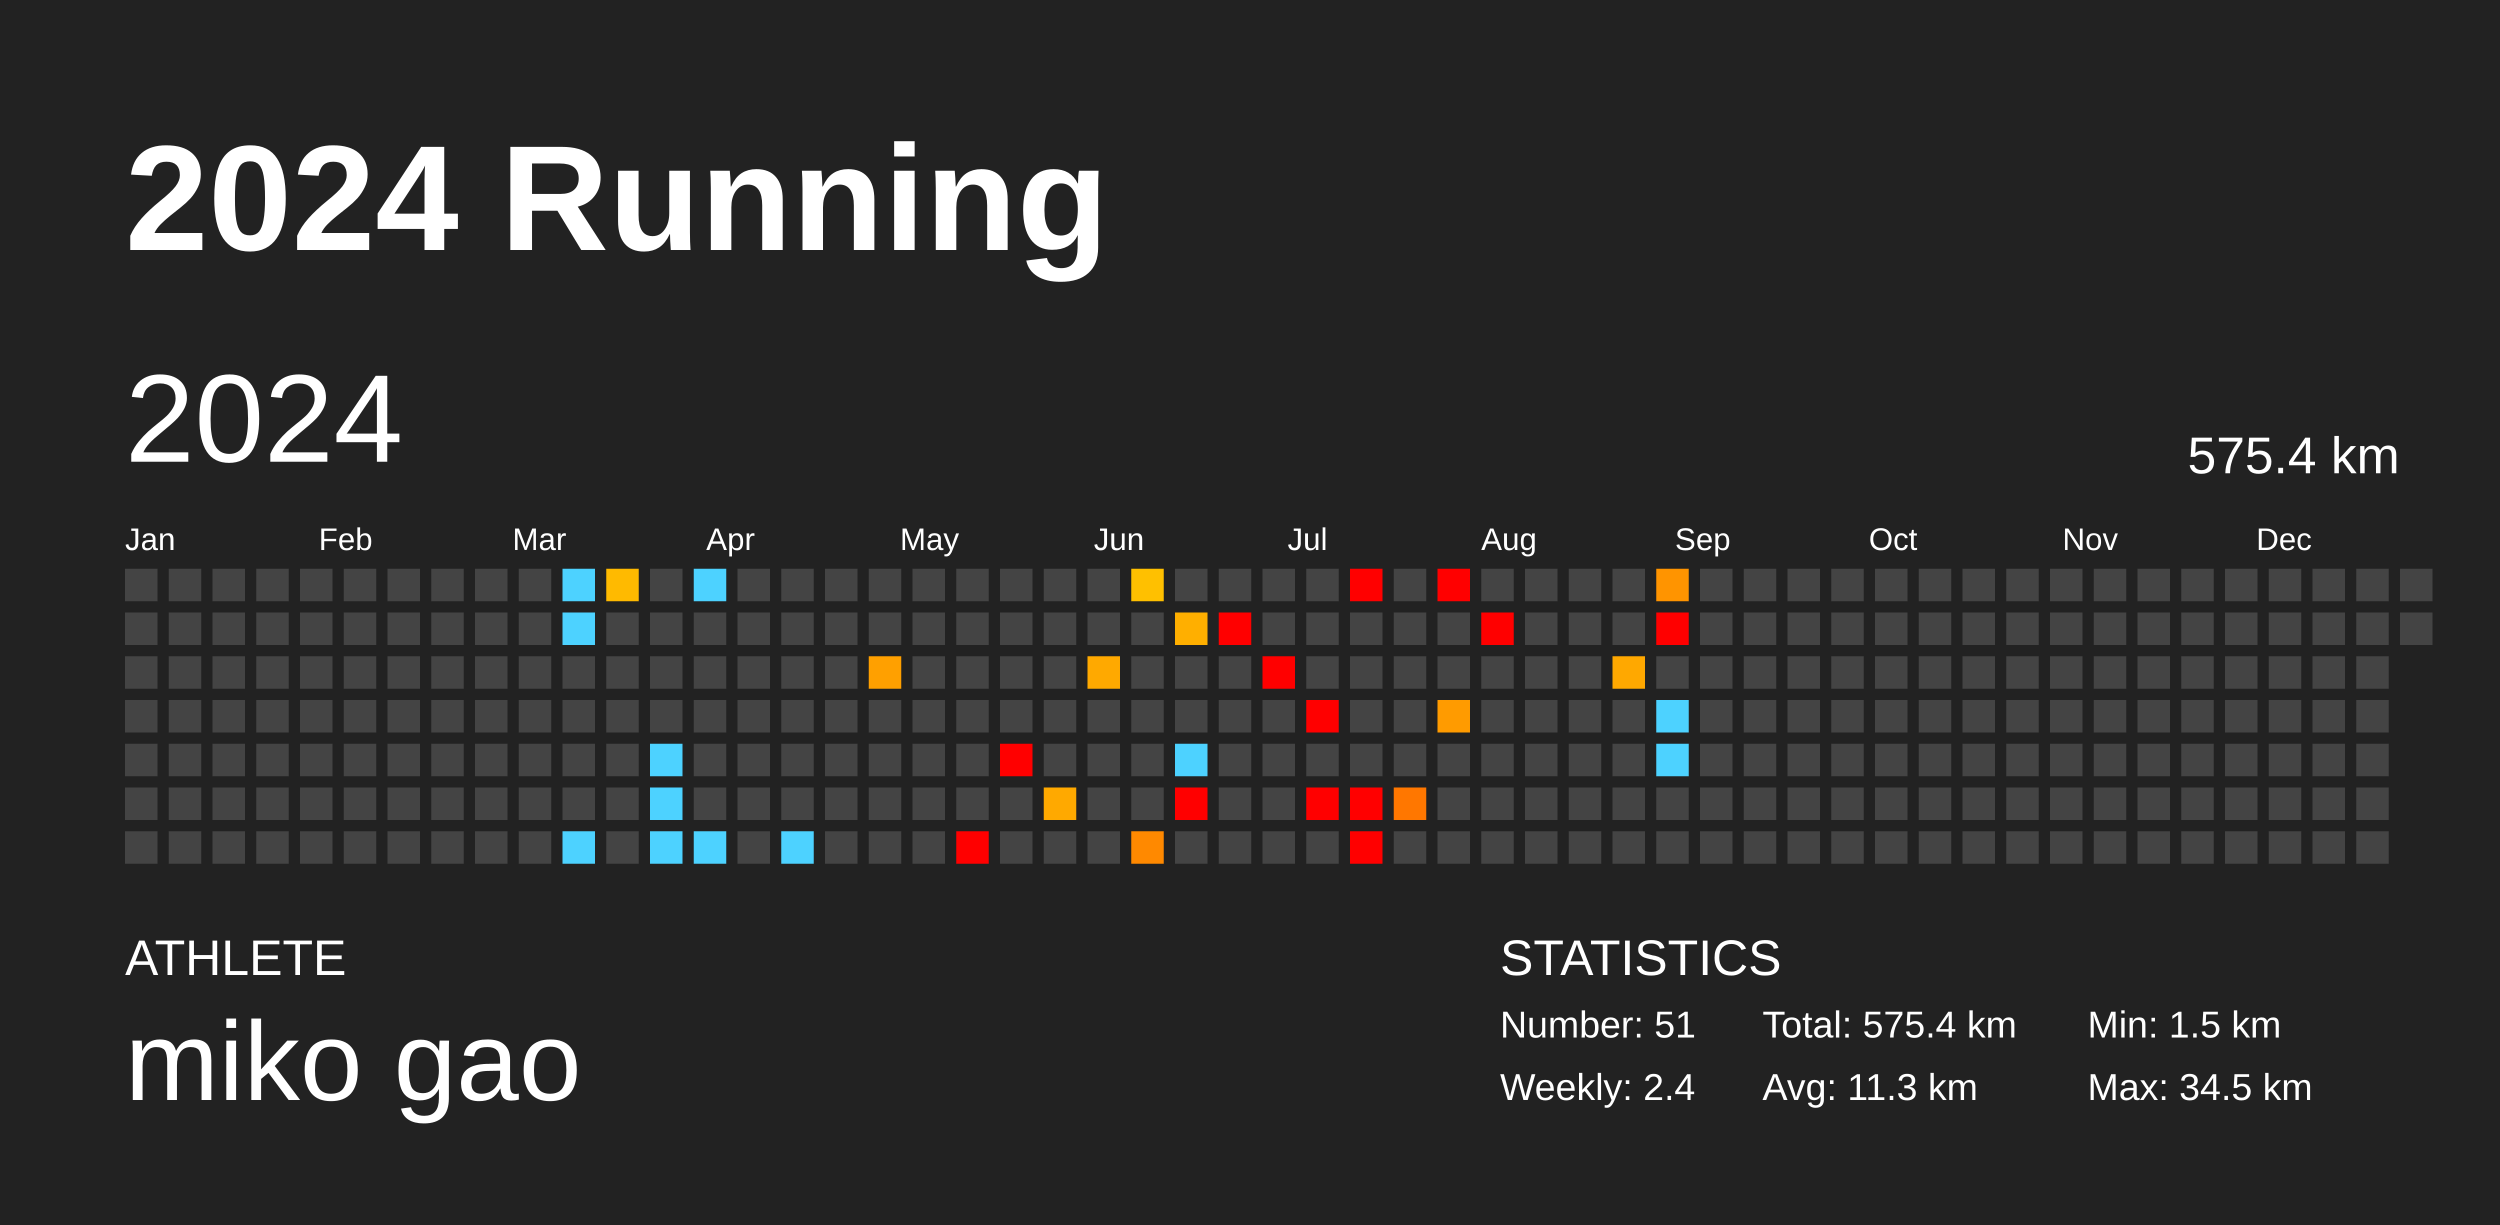
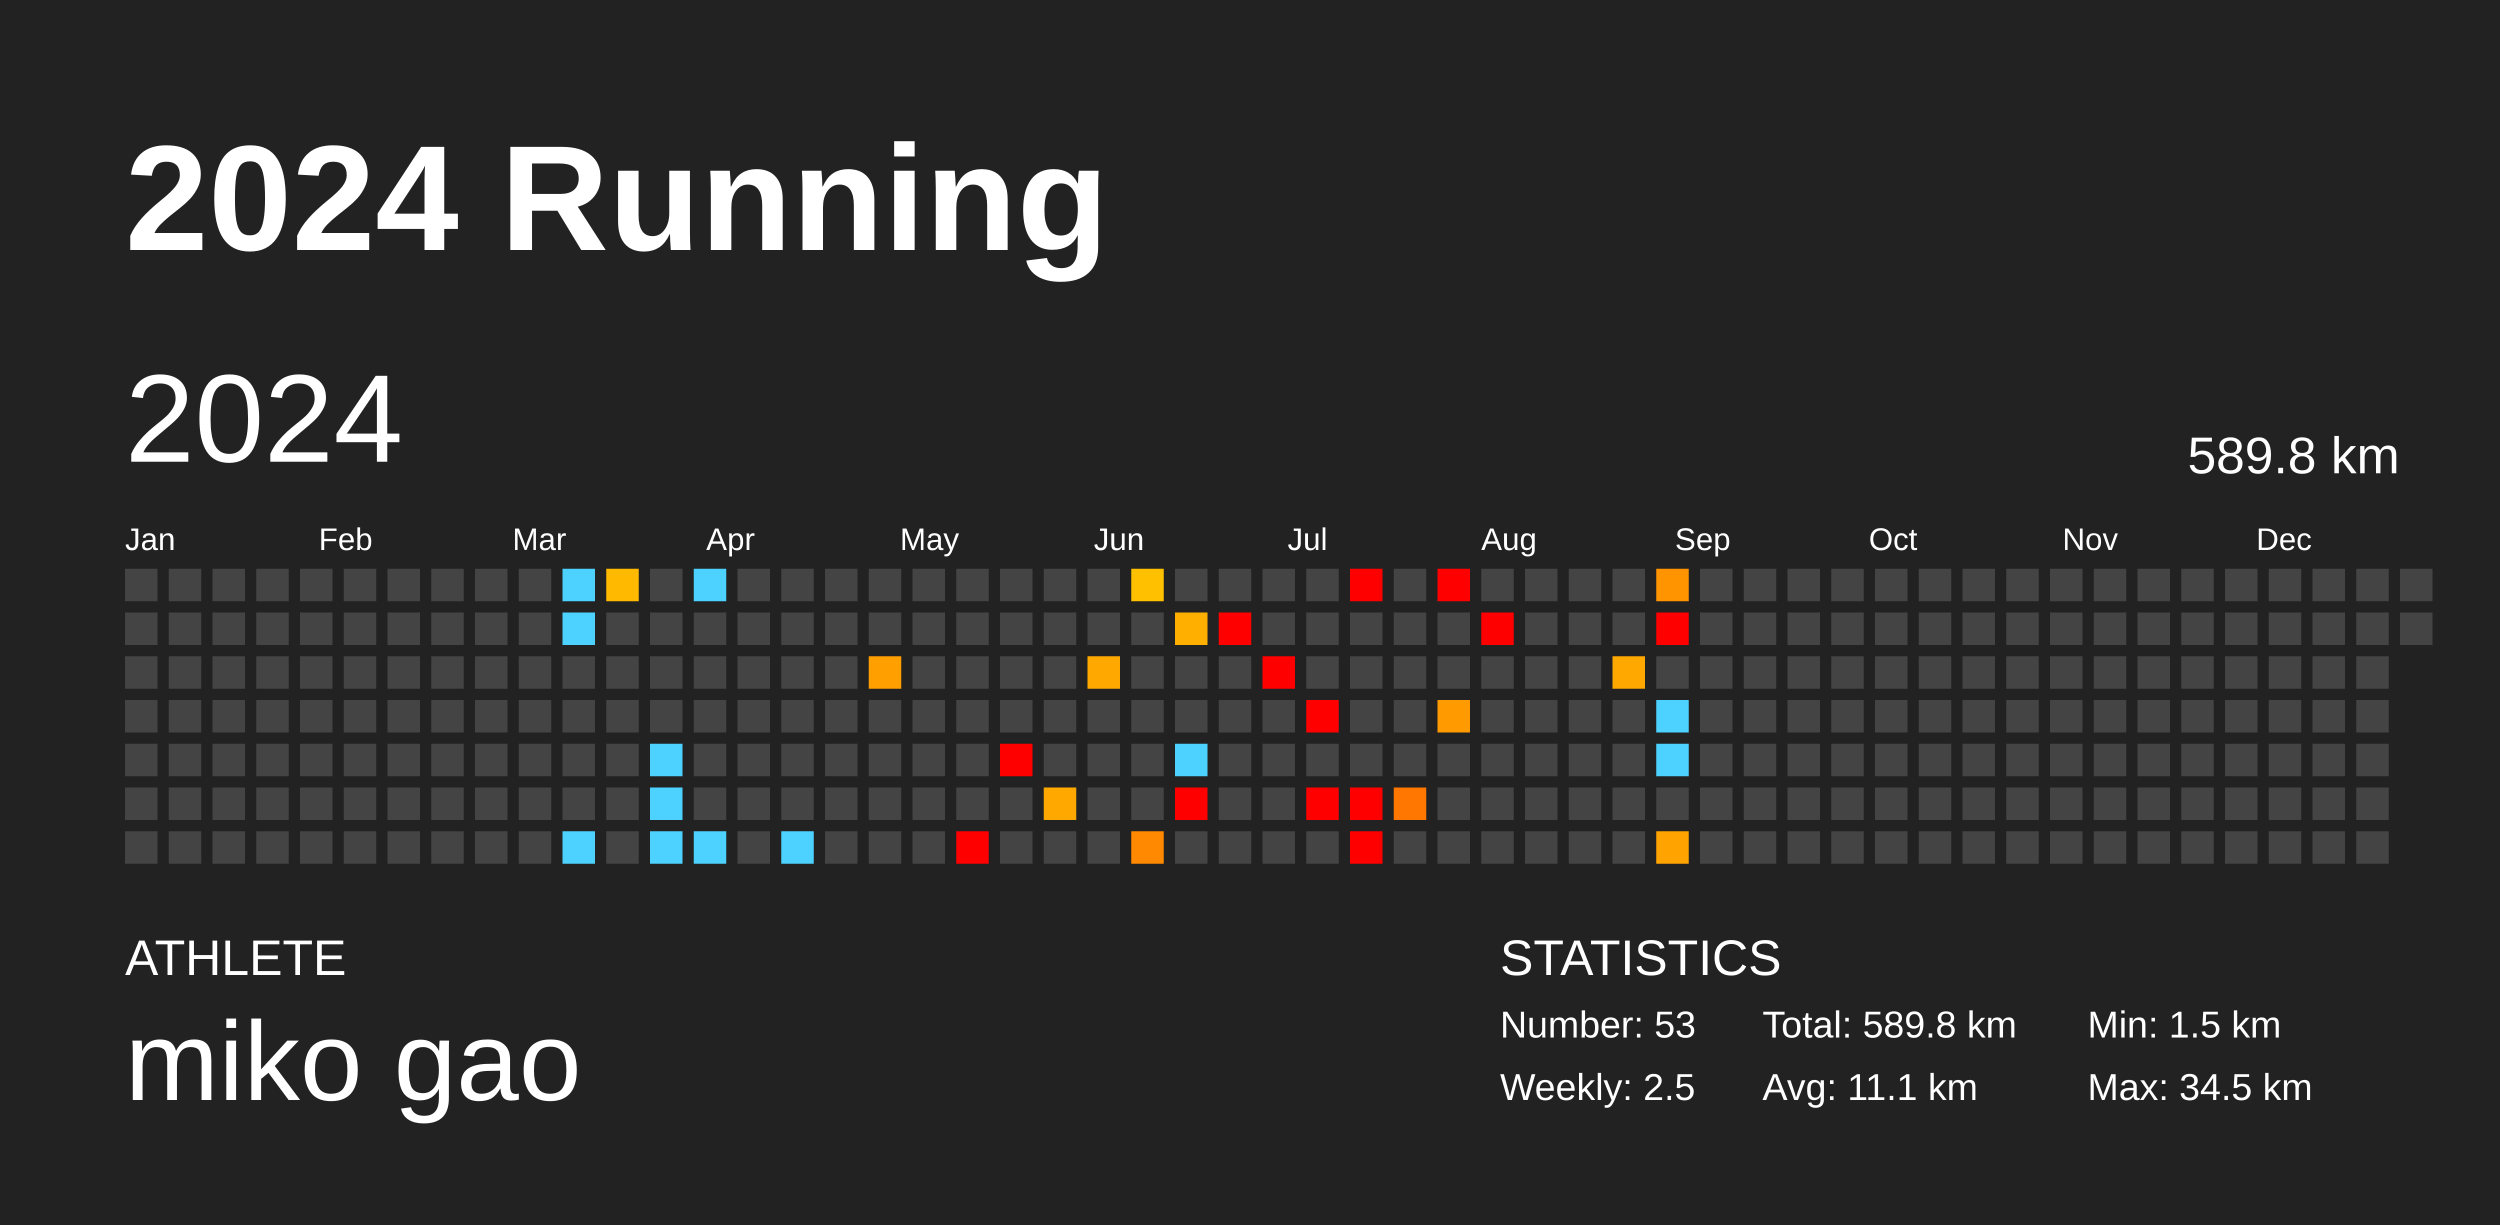
<svg xmlns="http://www.w3.org/2000/svg" baseProfile="full" height="98mm" version="1.1" viewBox="0,0,200,98" width="200mm">
  <defs />
  <rect fill="#222222" height="98" width="200" x="0" y="0" />
  <text fill="#FFFFFF" style="font-size:12px; font-family:Arial; font-weight:bold;" x="10" y="20">2024 Running</text>
  <text fill="#FFFFFF" style="font-size:4px; font-family:Arial" x="10" y="78">ATHLETE</text>
  <text fill="#FFFFFF" style="font-size:9px; font-family:Arial" x="10" y="88">miko gao</text>
  <text fill="#FFFFFF" style="font-size:4px; font-family:Arial" x="120" y="78">STATISTICS</text>
-   <text fill="#FFFFFF" style="font-size:3px; font-family:Arial" x="120" y="83">Number: 51</text>
-   <text fill="#FFFFFF" style="font-size:3px; font-family:Arial" x="120" y="88">Weekly: 2.4</text>
-   <text fill="#FFFFFF" style="font-size:3px; font-family:Arial" x="141" y="83">Total: 575.4 km</text>
-   <text fill="#FFFFFF" style="font-size:3px; font-family:Arial" x="141" y="88">Avg: 11.3 km</text>
+   <text fill="#FFFFFF" style="font-size:3px; font-family:Arial" x="120" y="83">Number: 53</text>
+   <text fill="#FFFFFF" style="font-size:3px; font-family:Arial" x="120" y="88">Weekly: 2.5</text>
+   <text fill="#FFFFFF" style="font-size:3px; font-family:Arial" x="141" y="83">Total: 589.8 km</text>
+   <text fill="#FFFFFF" style="font-size:3px; font-family:Arial" x="141" y="88">Avg: 11.1 km</text>
  <text fill="#FFFFFF" style="font-size:3px; font-family:Arial" x="167" y="83">Min: 1.5 km</text>
  <text fill="#FFFFFF" style="font-size:3px; font-family:Arial" x="167" y="88">Max: 34.5 km</text>
  <text dominant-baseline="hanging" fill="#FFFFFF" style="font-size:10.0px; font-family:Arial;" x="10" y="30">2024</text>
-   <text dominant-baseline="hanging" fill="#FFFFFF" style="font-size:4.125px; font-family:Arial;" x="175" y="35">575.4 km</text>
+   <text dominant-baseline="hanging" fill="#FFFFFF" style="font-size:4.125px; font-family:Arial;" x="175" y="35">589.8 km</text>
  <text fill="#FFFFFF" style="font-size:2.5px; font-family:Arial" x="10.0" y="44">Jan</text>
  <text fill="#FFFFFF" style="font-size:2.5px; font-family:Arial" x="25.5" y="44">Feb</text>
  <text fill="#FFFFFF" style="font-size:2.5px; font-family:Arial" x="41.0" y="44">Mar</text>
  <text fill="#FFFFFF" style="font-size:2.5px; font-family:Arial" x="56.5" y="44">Apr</text>
  <text fill="#FFFFFF" style="font-size:2.5px; font-family:Arial" x="72.0" y="44">May</text>
  <text fill="#FFFFFF" style="font-size:2.5px; font-family:Arial" x="87.5" y="44">Jun</text>
  <text fill="#FFFFFF" style="font-size:2.5px; font-family:Arial" x="103.0" y="44">Jul</text>
  <text fill="#FFFFFF" style="font-size:2.5px; font-family:Arial" x="118.5" y="44">Aug</text>
  <text fill="#FFFFFF" style="font-size:2.5px; font-family:Arial" x="134.0" y="44">Sep</text>
  <text fill="#FFFFFF" style="font-size:2.5px; font-family:Arial" x="149.5" y="44">Oct</text>
  <text fill="#FFFFFF" style="font-size:2.5px; font-family:Arial" x="165.0" y="44">Nov</text>
  <text fill="#FFFFFF" style="font-size:2.5px; font-family:Arial" x="180.5" y="44">Dec</text>
  <rect fill="#444444" height="2.6" width="2.6" x="10.0" y="45.5" />
  <rect fill="#444444" height="2.6" width="2.6" x="10.0" y="49.0" />
  <rect fill="#444444" height="2.6" width="2.6" x="10.0" y="52.5" />
  <rect fill="#444444" height="2.6" width="2.6" x="10.0" y="56.0" />
  <rect fill="#444444" height="2.6" width="2.6" x="10.0" y="59.5" />
  <rect fill="#444444" height="2.6" width="2.6" x="10.0" y="63.0" />
  <rect fill="#444444" height="2.6" width="2.6" x="10.0" y="66.5" />
  <rect fill="#444444" height="2.6" width="2.6" x="13.5" y="45.5" />
  <rect fill="#444444" height="2.6" width="2.6" x="13.5" y="49.0" />
  <rect fill="#444444" height="2.6" width="2.6" x="13.5" y="52.5" />
  <rect fill="#444444" height="2.6" width="2.6" x="13.5" y="56.0" />
  <rect fill="#444444" height="2.6" width="2.6" x="13.5" y="59.5" />
  <rect fill="#444444" height="2.6" width="2.6" x="13.5" y="63.0" />
  <rect fill="#444444" height="2.6" width="2.6" x="13.5" y="66.5" />
  <rect fill="#444444" height="2.6" width="2.6" x="17.0" y="45.5" />
  <rect fill="#444444" height="2.6" width="2.6" x="17.0" y="49.0" />
  <rect fill="#444444" height="2.6" width="2.6" x="17.0" y="52.5" />
  <rect fill="#444444" height="2.6" width="2.6" x="17.0" y="56.0" />
  <rect fill="#444444" height="2.6" width="2.6" x="17.0" y="59.5" />
  <rect fill="#444444" height="2.6" width="2.6" x="17.0" y="63.0" />
  <rect fill="#444444" height="2.6" width="2.6" x="17.0" y="66.5" />
  <rect fill="#444444" height="2.6" width="2.6" x="20.5" y="45.5" />
  <rect fill="#444444" height="2.6" width="2.6" x="20.5" y="49.0" />
  <rect fill="#444444" height="2.6" width="2.6" x="20.5" y="52.5" />
  <rect fill="#444444" height="2.6" width="2.6" x="20.5" y="56.0" />
  <rect fill="#444444" height="2.6" width="2.6" x="20.5" y="59.5" />
  <rect fill="#444444" height="2.6" width="2.6" x="20.5" y="63.0" />
  <rect fill="#444444" height="2.6" width="2.6" x="20.5" y="66.5" />
  <rect fill="#444444" height="2.6" width="2.6" x="24.0" y="45.5" />
  <rect fill="#444444" height="2.6" width="2.6" x="24.0" y="49.0" />
  <rect fill="#444444" height="2.6" width="2.6" x="24.0" y="52.5" />
  <rect fill="#444444" height="2.6" width="2.6" x="24.0" y="56.0" />
  <rect fill="#444444" height="2.6" width="2.6" x="24.0" y="59.5" />
  <rect fill="#444444" height="2.6" width="2.6" x="24.0" y="63.0" />
  <rect fill="#444444" height="2.6" width="2.6" x="24.0" y="66.5" />
  <rect fill="#444444" height="2.6" width="2.6" x="27.5" y="45.5" />
  <rect fill="#444444" height="2.6" width="2.6" x="27.5" y="49.0" />
  <rect fill="#444444" height="2.6" width="2.6" x="27.5" y="52.5" />
  <rect fill="#444444" height="2.6" width="2.6" x="27.5" y="56.0" />
  <rect fill="#444444" height="2.6" width="2.6" x="27.5" y="59.5" />
  <rect fill="#444444" height="2.6" width="2.6" x="27.5" y="63.0" />
  <rect fill="#444444" height="2.6" width="2.6" x="27.5" y="66.5" />
  <rect fill="#444444" height="2.6" width="2.6" x="31.0" y="45.5" />
  <rect fill="#444444" height="2.6" width="2.6" x="31.0" y="49.0" />
  <rect fill="#444444" height="2.6" width="2.6" x="31.0" y="52.5" />
  <rect fill="#444444" height="2.6" width="2.6" x="31.0" y="56.0" />
  <rect fill="#444444" height="2.6" width="2.6" x="31.0" y="59.5" />
  <rect fill="#444444" height="2.6" width="2.6" x="31.0" y="63.0" />
  <rect fill="#444444" height="2.6" width="2.6" x="31.0" y="66.5" />
  <rect fill="#444444" height="2.6" width="2.6" x="34.5" y="45.5" />
  <rect fill="#444444" height="2.6" width="2.6" x="34.5" y="49.0" />
  <rect fill="#444444" height="2.6" width="2.6" x="34.5" y="52.5" />
  <rect fill="#444444" height="2.6" width="2.6" x="34.5" y="56.0" />
  <rect fill="#444444" height="2.6" width="2.6" x="34.5" y="59.5" />
  <rect fill="#444444" height="2.6" width="2.6" x="34.5" y="63.0" />
  <rect fill="#444444" height="2.6" width="2.6" x="34.5" y="66.5" />
  <rect fill="#444444" height="2.6" width="2.6" x="38.0" y="45.5" />
  <rect fill="#444444" height="2.6" width="2.6" x="38.0" y="49.0" />
  <rect fill="#444444" height="2.6" width="2.6" x="38.0" y="52.5" />
  <rect fill="#444444" height="2.6" width="2.6" x="38.0" y="56.0" />
  <rect fill="#444444" height="2.6" width="2.6" x="38.0" y="59.5" />
  <rect fill="#444444" height="2.6" width="2.6" x="38.0" y="63.0" />
  <rect fill="#444444" height="2.6" width="2.6" x="38.0" y="66.5" />
  <rect fill="#444444" height="2.6" width="2.6" x="41.5" y="45.5" />
  <rect fill="#444444" height="2.6" width="2.6" x="41.5" y="49.0" />
  <rect fill="#444444" height="2.6" width="2.6" x="41.5" y="52.5" />
  <rect fill="#444444" height="2.6" width="2.6" x="41.5" y="56.0" />
  <rect fill="#444444" height="2.6" width="2.6" x="41.5" y="59.5" />
  <rect fill="#444444" height="2.6" width="2.6" x="41.5" y="63.0" />
  <rect fill="#444444" height="2.6" width="2.6" x="41.5" y="66.5" />
  <rect fill="#4dd2ff" height="2.6" width="2.6" x="45.0" y="45.5" />
  <rect fill="#4dd2ff" height="2.6" width="2.6" x="45.0" y="49.0" />
  <rect fill="#444444" height="2.6" width="2.6" x="45.0" y="52.5" />
  <rect fill="#444444" height="2.6" width="2.6" x="45.0" y="56.0" />
  <rect fill="#444444" height="2.6" width="2.6" x="45.0" y="59.5" />
  <rect fill="#444444" height="2.6" width="2.6" x="45.0" y="63.0" />
  <rect fill="#4dd2ff" height="2.6" width="2.6" x="45.0" y="66.5" />
  <rect fill="#ffba00" height="2.6" width="2.6" x="48.5" y="45.5" />
  <rect fill="#444444" height="2.6" width="2.6" x="48.5" y="49.0" />
  <rect fill="#444444" height="2.6" width="2.6" x="48.5" y="52.5" />
  <rect fill="#444444" height="2.6" width="2.6" x="48.5" y="56.0" />
  <rect fill="#444444" height="2.6" width="2.6" x="48.5" y="59.5" />
  <rect fill="#444444" height="2.6" width="2.6" x="48.5" y="63.0" />
  <rect fill="#444444" height="2.6" width="2.6" x="48.5" y="66.5" />
  <rect fill="#444444" height="2.6" width="2.6" x="52.0" y="45.5" />
  <rect fill="#444444" height="2.6" width="2.6" x="52.0" y="49.0" />
  <rect fill="#444444" height="2.6" width="2.6" x="52.0" y="52.5" />
  <rect fill="#444444" height="2.6" width="2.6" x="52.0" y="56.0" />
  <rect fill="#4dd2ff" height="2.6" width="2.6" x="52.0" y="59.5" />
  <rect fill="#4dd2ff" height="2.6" width="2.6" x="52.0" y="63.0" />
  <rect fill="#4dd2ff" height="2.6" width="2.6" x="52.0" y="66.5" />
  <rect fill="#4dd2ff" height="2.6" width="2.6" x="55.5" y="45.5" />
  <rect fill="#444444" height="2.6" width="2.6" x="55.5" y="49.0" />
  <rect fill="#444444" height="2.6" width="2.6" x="55.5" y="52.5" />
  <rect fill="#444444" height="2.6" width="2.6" x="55.5" y="56.0" />
  <rect fill="#444444" height="2.6" width="2.6" x="55.5" y="59.5" />
  <rect fill="#444444" height="2.6" width="2.6" x="55.5" y="63.0" />
  <rect fill="#4dd2ff" height="2.6" width="2.6" x="55.5" y="66.5" />
  <rect fill="#444444" height="2.6" width="2.6" x="59.0" y="45.5" />
  <rect fill="#444444" height="2.6" width="2.6" x="59.0" y="49.0" />
  <rect fill="#444444" height="2.6" width="2.6" x="59.0" y="52.5" />
  <rect fill="#444444" height="2.6" width="2.6" x="59.0" y="56.0" />
  <rect fill="#444444" height="2.6" width="2.6" x="59.0" y="59.5" />
  <rect fill="#444444" height="2.6" width="2.6" x="59.0" y="63.0" />
  <rect fill="#444444" height="2.6" width="2.6" x="59.0" y="66.5" />
  <rect fill="#444444" height="2.6" width="2.6" x="62.5" y="45.5" />
  <rect fill="#444444" height="2.6" width="2.6" x="62.5" y="49.0" />
  <rect fill="#444444" height="2.6" width="2.6" x="62.5" y="52.5" />
  <rect fill="#444444" height="2.6" width="2.6" x="62.5" y="56.0" />
  <rect fill="#444444" height="2.6" width="2.6" x="62.5" y="59.5" />
  <rect fill="#444444" height="2.6" width="2.6" x="62.5" y="63.0" />
  <rect fill="#4dd2ff" height="2.6" width="2.6" x="62.5" y="66.5" />
  <rect fill="#444444" height="2.6" width="2.6" x="66.0" y="45.5" />
  <rect fill="#444444" height="2.6" width="2.6" x="66.0" y="49.0" />
  <rect fill="#444444" height="2.6" width="2.6" x="66.0" y="52.5" />
  <rect fill="#444444" height="2.6" width="2.6" x="66.0" y="56.0" />
  <rect fill="#444444" height="2.6" width="2.6" x="66.0" y="59.5" />
  <rect fill="#444444" height="2.6" width="2.6" x="66.0" y="63.0" />
  <rect fill="#444444" height="2.6" width="2.6" x="66.0" y="66.5" />
  <rect fill="#444444" height="2.6" width="2.6" x="69.5" y="45.5" />
  <rect fill="#444444" height="2.6" width="2.6" x="69.5" y="49.0" />
  <rect fill="#ffa000" height="2.6" width="2.6" x="69.5" y="52.5" />
  <rect fill="#444444" height="2.6" width="2.6" x="69.5" y="56.0" />
  <rect fill="#444444" height="2.6" width="2.6" x="69.5" y="59.5" />
  <rect fill="#444444" height="2.6" width="2.6" x="69.5" y="63.0" />
  <rect fill="#444444" height="2.6" width="2.6" x="69.5" y="66.5" />
  <rect fill="#444444" height="2.6" width="2.6" x="73.0" y="45.5" />
  <rect fill="#444444" height="2.6" width="2.6" x="73.0" y="49.0" />
  <rect fill="#444444" height="2.6" width="2.6" x="73.0" y="52.5" />
  <rect fill="#444444" height="2.6" width="2.6" x="73.0" y="56.0" />
  <rect fill="#444444" height="2.6" width="2.6" x="73.0" y="59.5" />
  <rect fill="#444444" height="2.6" width="2.6" x="73.0" y="63.0" />
  <rect fill="#444444" height="2.6" width="2.6" x="73.0" y="66.5" />
  <rect fill="#444444" height="2.6" width="2.6" x="76.5" y="45.5" />
  <rect fill="#444444" height="2.6" width="2.6" x="76.5" y="49.0" />
  <rect fill="#444444" height="2.6" width="2.6" x="76.5" y="52.5" />
  <rect fill="#444444" height="2.6" width="2.6" x="76.5" y="56.0" />
  <rect fill="#444444" height="2.6" width="2.6" x="76.5" y="59.5" />
  <rect fill="#444444" height="2.6" width="2.6" x="76.5" y="63.0" />
  <rect fill="red" height="2.6" width="2.6" x="76.5" y="66.5" />
  <rect fill="#444444" height="2.6" width="2.6" x="80.0" y="45.5" />
  <rect fill="#444444" height="2.6" width="2.6" x="80.0" y="49.0" />
  <rect fill="#444444" height="2.6" width="2.6" x="80.0" y="52.5" />
  <rect fill="#444444" height="2.6" width="2.6" x="80.0" y="56.0" />
  <rect fill="red" height="2.6" width="2.6" x="80.0" y="59.5" />
  <rect fill="#444444" height="2.6" width="2.6" x="80.0" y="63.0" />
  <rect fill="#444444" height="2.6" width="2.6" x="80.0" y="66.5" />
  <rect fill="#444444" height="2.6" width="2.6" x="83.5" y="45.5" />
  <rect fill="#444444" height="2.6" width="2.6" x="83.5" y="49.0" />
  <rect fill="#444444" height="2.6" width="2.6" x="83.5" y="52.5" />
  <rect fill="#444444" height="2.6" width="2.6" x="83.5" y="56.0" />
  <rect fill="#444444" height="2.6" width="2.6" x="83.5" y="59.5" />
  <rect fill="#ffa900" height="2.6" width="2.6" x="83.5" y="63.0" />
  <rect fill="#444444" height="2.6" width="2.6" x="83.5" y="66.5" />
  <rect fill="#444444" height="2.6" width="2.6" x="87.0" y="45.5" />
  <rect fill="#444444" height="2.6" width="2.6" x="87.0" y="49.0" />
  <rect fill="#ffa900" height="2.6" width="2.6" x="87.0" y="52.5" />
  <rect fill="#444444" height="2.6" width="2.6" x="87.0" y="56.0" />
  <rect fill="#444444" height="2.6" width="2.6" x="87.0" y="59.5" />
  <rect fill="#444444" height="2.6" width="2.6" x="87.0" y="63.0" />
  <rect fill="#444444" height="2.6" width="2.6" x="87.0" y="66.5" />
  <rect fill="#ffc000" height="2.6" width="2.6" x="90.5" y="45.5" />
  <rect fill="#444444" height="2.6" width="2.6" x="90.5" y="49.0" />
  <rect fill="#444444" height="2.6" width="2.6" x="90.5" y="52.5" />
  <rect fill="#444444" height="2.6" width="2.6" x="90.5" y="56.0" />
  <rect fill="#444444" height="2.6" width="2.6" x="90.5" y="59.5" />
  <rect fill="#444444" height="2.6" width="2.6" x="90.5" y="63.0" />
  <rect fill="#ff8900" height="2.6" width="2.6" x="90.5" y="66.5" />
  <rect fill="#444444" height="2.6" width="2.6" x="94.0" y="45.5" />
  <rect fill="#ffaf00" height="2.6" width="2.6" x="94.0" y="49.0" />
  <rect fill="#444444" height="2.6" width="2.6" x="94.0" y="52.5" />
  <rect fill="#444444" height="2.6" width="2.6" x="94.0" y="56.0" />
  <rect fill="#4dd2ff" height="2.6" width="2.6" x="94.0" y="59.5" />
  <rect fill="red" height="2.6" width="2.6" x="94.0" y="63.0" />
  <rect fill="#444444" height="2.6" width="2.6" x="94.0" y="66.5" />
  <rect fill="#444444" height="2.6" width="2.6" x="97.5" y="45.5" />
  <rect fill="red" height="2.6" width="2.6" x="97.5" y="49.0" />
  <rect fill="#444444" height="2.6" width="2.6" x="97.5" y="52.5" />
  <rect fill="#444444" height="2.6" width="2.6" x="97.5" y="56.0" />
  <rect fill="#444444" height="2.6" width="2.6" x="97.5" y="59.5" />
  <rect fill="#444444" height="2.6" width="2.6" x="97.5" y="63.0" />
  <rect fill="#444444" height="2.6" width="2.6" x="97.5" y="66.5" />
  <rect fill="#444444" height="2.6" width="2.6" x="101.0" y="45.5" />
  <rect fill="#444444" height="2.6" width="2.6" x="101.0" y="49.0" />
  <rect fill="red" height="2.6" width="2.6" x="101.0" y="52.5" />
  <rect fill="#444444" height="2.6" width="2.6" x="101.0" y="56.0" />
  <rect fill="#444444" height="2.6" width="2.6" x="101.0" y="59.5" />
  <rect fill="#444444" height="2.6" width="2.6" x="101.0" y="63.0" />
  <rect fill="#444444" height="2.6" width="2.6" x="101.0" y="66.5" />
  <rect fill="#444444" height="2.6" width="2.6" x="104.5" y="45.5" />
  <rect fill="#444444" height="2.6" width="2.6" x="104.5" y="49.0" />
  <rect fill="#444444" height="2.6" width="2.6" x="104.5" y="52.5" />
  <rect fill="red" height="2.6" width="2.6" x="104.5" y="56.0" />
  <rect fill="#444444" height="2.6" width="2.6" x="104.5" y="59.5" />
  <rect fill="red" height="2.6" width="2.6" x="104.5" y="63.0" />
  <rect fill="#444444" height="2.6" width="2.6" x="104.5" y="66.5" />
  <rect fill="red" height="2.6" width="2.6" x="108.0" y="45.5" />
  <rect fill="#444444" height="2.6" width="2.6" x="108.0" y="49.0" />
  <rect fill="#444444" height="2.6" width="2.6" x="108.0" y="52.5" />
  <rect fill="#444444" height="2.6" width="2.6" x="108.0" y="56.0" />
  <rect fill="#444444" height="2.6" width="2.6" x="108.0" y="59.5" />
  <rect fill="red" height="2.6" width="2.6" x="108.0" y="63.0" />
  <rect fill="red" height="2.6" width="2.6" x="108.0" y="66.5" />
  <rect fill="#444444" height="2.6" width="2.6" x="111.5" y="45.5" />
  <rect fill="#444444" height="2.6" width="2.6" x="111.5" y="49.0" />
  <rect fill="#444444" height="2.6" width="2.6" x="111.5" y="52.5" />
  <rect fill="#444444" height="2.6" width="2.6" x="111.5" y="56.0" />
  <rect fill="#444444" height="2.6" width="2.6" x="111.5" y="59.5" />
  <rect fill="#ff7700" height="2.6" width="2.6" x="111.5" y="63.0" />
  <rect fill="#444444" height="2.6" width="2.6" x="111.5" y="66.5" />
  <rect fill="red" height="2.6" width="2.6" x="115.0" y="45.5" />
  <rect fill="#444444" height="2.6" width="2.6" x="115.0" y="49.0" />
  <rect fill="#444444" height="2.6" width="2.6" x="115.0" y="52.5" />
  <rect fill="#ff9b00" height="2.6" width="2.6" x="115.0" y="56.0" />
  <rect fill="#444444" height="2.6" width="2.6" x="115.0" y="59.5" />
  <rect fill="#444444" height="2.6" width="2.6" x="115.0" y="63.0" />
  <rect fill="#444444" height="2.6" width="2.6" x="115.0" y="66.5" />
  <rect fill="#444444" height="2.6" width="2.6" x="118.5" y="45.5" />
  <rect fill="red" height="2.6" width="2.6" x="118.5" y="49.0" />
  <rect fill="#444444" height="2.6" width="2.6" x="118.5" y="52.5" />
  <rect fill="#444444" height="2.6" width="2.6" x="118.5" y="56.0" />
  <rect fill="#444444" height="2.6" width="2.6" x="118.5" y="59.5" />
  <rect fill="#444444" height="2.6" width="2.6" x="118.5" y="63.0" />
  <rect fill="#444444" height="2.6" width="2.6" x="118.5" y="66.5" />
  <rect fill="#444444" height="2.6" width="2.6" x="122.0" y="45.5" />
  <rect fill="#444444" height="2.6" width="2.6" x="122.0" y="49.0" />
  <rect fill="#444444" height="2.6" width="2.6" x="122.0" y="52.5" />
  <rect fill="#444444" height="2.6" width="2.6" x="122.0" y="56.0" />
  <rect fill="#444444" height="2.6" width="2.6" x="122.0" y="59.5" />
  <rect fill="#444444" height="2.6" width="2.6" x="122.0" y="63.0" />
  <rect fill="#444444" height="2.6" width="2.6" x="122.0" y="66.5" />
  <rect fill="#444444" height="2.6" width="2.6" x="125.5" y="45.5" />
  <rect fill="#444444" height="2.6" width="2.6" x="125.5" y="49.0" />
  <rect fill="#444444" height="2.6" width="2.6" x="125.5" y="52.5" />
  <rect fill="#444444" height="2.6" width="2.6" x="125.5" y="56.0" />
  <rect fill="#444444" height="2.6" width="2.6" x="125.5" y="59.5" />
  <rect fill="#444444" height="2.6" width="2.6" x="125.5" y="63.0" />
  <rect fill="#444444" height="2.6" width="2.6" x="125.5" y="66.5" />
  <rect fill="#444444" height="2.6" width="2.6" x="129.0" y="45.5" />
  <rect fill="#444444" height="2.6" width="2.6" x="129.0" y="49.0" />
  <rect fill="#ffa800" height="2.6" width="2.6" x="129.0" y="52.5" />
  <rect fill="#444444" height="2.6" width="2.6" x="129.0" y="56.0" />
  <rect fill="#444444" height="2.6" width="2.6" x="129.0" y="59.5" />
  <rect fill="#444444" height="2.6" width="2.6" x="129.0" y="63.0" />
  <rect fill="#444444" height="2.6" width="2.6" x="129.0" y="66.5" />
  <rect fill="#ff9400" height="2.6" width="2.6" x="132.5" y="45.5" />
  <rect fill="red" height="2.6" width="2.6" x="132.5" y="49.0" />
  <rect fill="#444444" height="2.6" width="2.6" x="132.5" y="52.5" />
  <rect fill="#4dd2ff" height="2.6" width="2.6" x="132.5" y="56.0" />
  <rect fill="#4dd2ff" height="2.6" width="2.6" x="132.5" y="59.5" />
  <rect fill="#444444" height="2.6" width="2.6" x="132.5" y="63.0" />
-   <rect fill="#444444" height="2.6" width="2.6" x="132.5" y="66.5" />
+   <rect fill="#ffa300" height="2.6" width="2.6" x="132.5" y="66.5" />
  <rect fill="#444444" height="2.6" width="2.6" x="136.0" y="45.5" />
  <rect fill="#444444" height="2.6" width="2.6" x="136.0" y="49.0" />
  <rect fill="#444444" height="2.6" width="2.6" x="136.0" y="52.5" />
  <rect fill="#444444" height="2.6" width="2.6" x="136.0" y="56.0" />
  <rect fill="#444444" height="2.6" width="2.6" x="136.0" y="59.5" />
  <rect fill="#444444" height="2.6" width="2.6" x="136.0" y="63.0" />
  <rect fill="#444444" height="2.6" width="2.6" x="136.0" y="66.5" />
  <rect fill="#444444" height="2.6" width="2.6" x="139.5" y="45.5" />
  <rect fill="#444444" height="2.6" width="2.6" x="139.5" y="49.0" />
  <rect fill="#444444" height="2.6" width="2.6" x="139.5" y="52.5" />
  <rect fill="#444444" height="2.6" width="2.6" x="139.5" y="56.0" />
  <rect fill="#444444" height="2.6" width="2.6" x="139.5" y="59.5" />
  <rect fill="#444444" height="2.6" width="2.6" x="139.5" y="63.0" />
  <rect fill="#444444" height="2.6" width="2.6" x="139.5" y="66.5" />
  <rect fill="#444444" height="2.6" width="2.6" x="143.0" y="45.5" />
  <rect fill="#444444" height="2.6" width="2.6" x="143.0" y="49.0" />
  <rect fill="#444444" height="2.6" width="2.6" x="143.0" y="52.5" />
  <rect fill="#444444" height="2.6" width="2.6" x="143.0" y="56.0" />
  <rect fill="#444444" height="2.6" width="2.6" x="143.0" y="59.5" />
  <rect fill="#444444" height="2.6" width="2.6" x="143.0" y="63.0" />
  <rect fill="#444444" height="2.6" width="2.6" x="143.0" y="66.5" />
  <rect fill="#444444" height="2.6" width="2.6" x="146.5" y="45.5" />
  <rect fill="#444444" height="2.6" width="2.6" x="146.5" y="49.0" />
  <rect fill="#444444" height="2.6" width="2.6" x="146.5" y="52.5" />
  <rect fill="#444444" height="2.6" width="2.6" x="146.5" y="56.0" />
  <rect fill="#444444" height="2.6" width="2.6" x="146.5" y="59.5" />
  <rect fill="#444444" height="2.6" width="2.6" x="146.5" y="63.0" />
  <rect fill="#444444" height="2.6" width="2.6" x="146.5" y="66.5" />
  <rect fill="#444444" height="2.6" width="2.6" x="150.0" y="45.5" />
  <rect fill="#444444" height="2.6" width="2.6" x="150.0" y="49.0" />
  <rect fill="#444444" height="2.6" width="2.6" x="150.0" y="52.5" />
  <rect fill="#444444" height="2.6" width="2.6" x="150.0" y="56.0" />
  <rect fill="#444444" height="2.6" width="2.6" x="150.0" y="59.5" />
  <rect fill="#444444" height="2.6" width="2.6" x="150.0" y="63.0" />
  <rect fill="#444444" height="2.6" width="2.6" x="150.0" y="66.5" />
  <rect fill="#444444" height="2.6" width="2.6" x="153.5" y="45.5" />
  <rect fill="#444444" height="2.6" width="2.6" x="153.5" y="49.0" />
  <rect fill="#444444" height="2.6" width="2.6" x="153.5" y="52.5" />
  <rect fill="#444444" height="2.6" width="2.6" x="153.5" y="56.0" />
  <rect fill="#444444" height="2.6" width="2.6" x="153.5" y="59.5" />
  <rect fill="#444444" height="2.6" width="2.6" x="153.5" y="63.0" />
  <rect fill="#444444" height="2.6" width="2.6" x="153.5" y="66.5" />
  <rect fill="#444444" height="2.6" width="2.6" x="157.0" y="45.5" />
  <rect fill="#444444" height="2.6" width="2.6" x="157.0" y="49.0" />
  <rect fill="#444444" height="2.6" width="2.6" x="157.0" y="52.5" />
  <rect fill="#444444" height="2.6" width="2.6" x="157.0" y="56.0" />
  <rect fill="#444444" height="2.6" width="2.6" x="157.0" y="59.5" />
  <rect fill="#444444" height="2.6" width="2.6" x="157.0" y="63.0" />
  <rect fill="#444444" height="2.6" width="2.6" x="157.0" y="66.5" />
  <rect fill="#444444" height="2.6" width="2.6" x="160.5" y="45.5" />
  <rect fill="#444444" height="2.6" width="2.6" x="160.5" y="49.0" />
  <rect fill="#444444" height="2.6" width="2.6" x="160.5" y="52.5" />
  <rect fill="#444444" height="2.6" width="2.6" x="160.5" y="56.0" />
  <rect fill="#444444" height="2.6" width="2.6" x="160.5" y="59.5" />
  <rect fill="#444444" height="2.6" width="2.6" x="160.5" y="63.0" />
  <rect fill="#444444" height="2.6" width="2.6" x="160.5" y="66.5" />
  <rect fill="#444444" height="2.6" width="2.6" x="164.0" y="45.5" />
  <rect fill="#444444" height="2.6" width="2.6" x="164.0" y="49.0" />
  <rect fill="#444444" height="2.6" width="2.6" x="164.0" y="52.5" />
  <rect fill="#444444" height="2.6" width="2.6" x="164.0" y="56.0" />
  <rect fill="#444444" height="2.6" width="2.6" x="164.0" y="59.5" />
  <rect fill="#444444" height="2.6" width="2.6" x="164.0" y="63.0" />
  <rect fill="#444444" height="2.6" width="2.6" x="164.0" y="66.5" />
  <rect fill="#444444" height="2.6" width="2.6" x="167.5" y="45.5" />
  <rect fill="#444444" height="2.6" width="2.6" x="167.5" y="49.0" />
  <rect fill="#444444" height="2.6" width="2.6" x="167.5" y="52.5" />
  <rect fill="#444444" height="2.6" width="2.6" x="167.5" y="56.0" />
  <rect fill="#444444" height="2.6" width="2.6" x="167.5" y="59.5" />
  <rect fill="#444444" height="2.6" width="2.6" x="167.5" y="63.0" />
  <rect fill="#444444" height="2.6" width="2.6" x="167.5" y="66.5" />
  <rect fill="#444444" height="2.6" width="2.6" x="171.0" y="45.5" />
  <rect fill="#444444" height="2.6" width="2.6" x="171.0" y="49.0" />
  <rect fill="#444444" height="2.6" width="2.6" x="171.0" y="52.5" />
  <rect fill="#444444" height="2.6" width="2.6" x="171.0" y="56.0" />
  <rect fill="#444444" height="2.6" width="2.6" x="171.0" y="59.5" />
  <rect fill="#444444" height="2.6" width="2.6" x="171.0" y="63.0" />
  <rect fill="#444444" height="2.6" width="2.6" x="171.0" y="66.5" />
  <rect fill="#444444" height="2.6" width="2.6" x="174.5" y="45.5" />
  <rect fill="#444444" height="2.6" width="2.6" x="174.5" y="49.0" />
  <rect fill="#444444" height="2.6" width="2.6" x="174.5" y="52.5" />
  <rect fill="#444444" height="2.6" width="2.6" x="174.5" y="56.0" />
  <rect fill="#444444" height="2.6" width="2.6" x="174.5" y="59.5" />
  <rect fill="#444444" height="2.6" width="2.6" x="174.5" y="63.0" />
  <rect fill="#444444" height="2.6" width="2.6" x="174.5" y="66.5" />
  <rect fill="#444444" height="2.6" width="2.6" x="178.0" y="45.5" />
  <rect fill="#444444" height="2.6" width="2.6" x="178.0" y="49.0" />
  <rect fill="#444444" height="2.6" width="2.6" x="178.0" y="52.5" />
  <rect fill="#444444" height="2.6" width="2.6" x="178.0" y="56.0" />
  <rect fill="#444444" height="2.6" width="2.6" x="178.0" y="59.5" />
  <rect fill="#444444" height="2.6" width="2.6" x="178.0" y="63.0" />
  <rect fill="#444444" height="2.6" width="2.6" x="178.0" y="66.5" />
  <rect fill="#444444" height="2.6" width="2.6" x="181.5" y="45.5" />
  <rect fill="#444444" height="2.6" width="2.6" x="181.5" y="49.0" />
  <rect fill="#444444" height="2.6" width="2.6" x="181.5" y="52.5" />
  <rect fill="#444444" height="2.6" width="2.6" x="181.5" y="56.0" />
  <rect fill="#444444" height="2.6" width="2.6" x="181.5" y="59.5" />
  <rect fill="#444444" height="2.6" width="2.6" x="181.5" y="63.0" />
  <rect fill="#444444" height="2.6" width="2.6" x="181.5" y="66.5" />
  <rect fill="#444444" height="2.6" width="2.6" x="185.0" y="45.5" />
  <rect fill="#444444" height="2.6" width="2.6" x="185.0" y="49.0" />
  <rect fill="#444444" height="2.6" width="2.6" x="185.0" y="52.5" />
  <rect fill="#444444" height="2.6" width="2.6" x="185.0" y="56.0" />
  <rect fill="#444444" height="2.6" width="2.6" x="185.0" y="59.5" />
  <rect fill="#444444" height="2.6" width="2.6" x="185.0" y="63.0" />
  <rect fill="#444444" height="2.6" width="2.6" x="185.0" y="66.5" />
  <rect fill="#444444" height="2.6" width="2.6" x="188.5" y="45.5" />
  <rect fill="#444444" height="2.6" width="2.6" x="188.5" y="49.0" />
  <rect fill="#444444" height="2.6" width="2.6" x="188.5" y="52.5" />
  <rect fill="#444444" height="2.6" width="2.6" x="188.5" y="56.0" />
  <rect fill="#444444" height="2.6" width="2.6" x="188.5" y="59.5" />
  <rect fill="#444444" height="2.6" width="2.6" x="188.5" y="63.0" />
  <rect fill="#444444" height="2.6" width="2.6" x="188.5" y="66.5" />
  <rect fill="#444444" height="2.6" width="2.6" x="192.0" y="45.5" />
  <rect fill="#444444" height="2.6" width="2.6" x="192.0" y="49.0" />
</svg>
